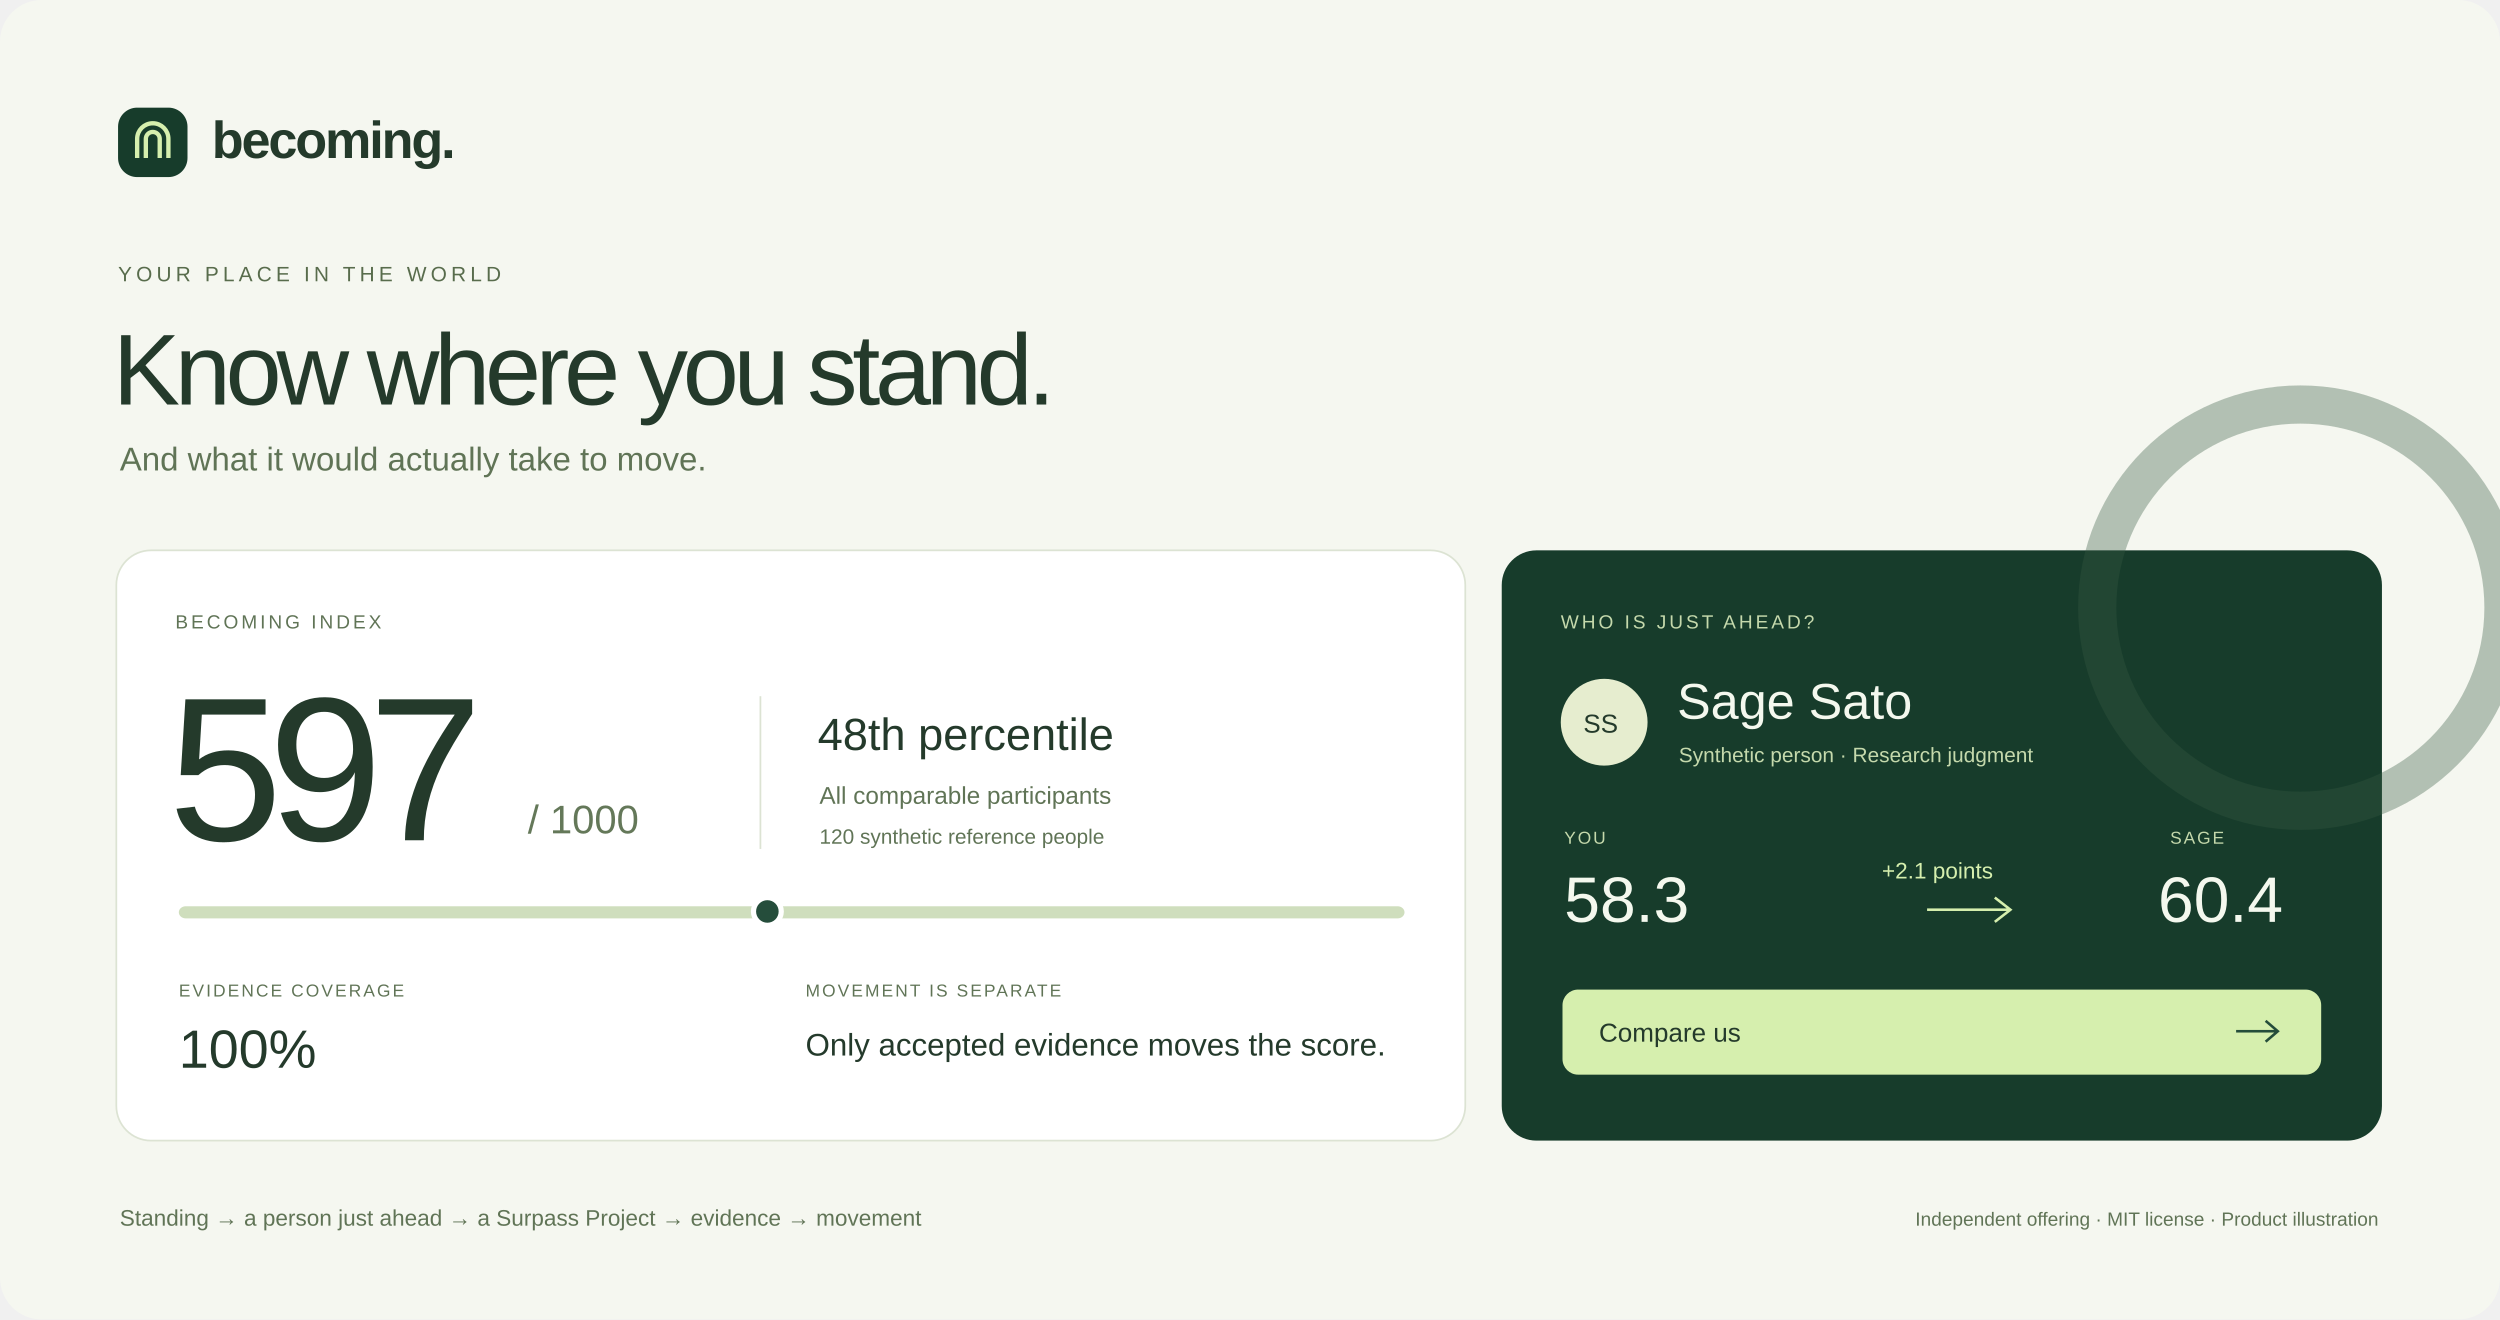
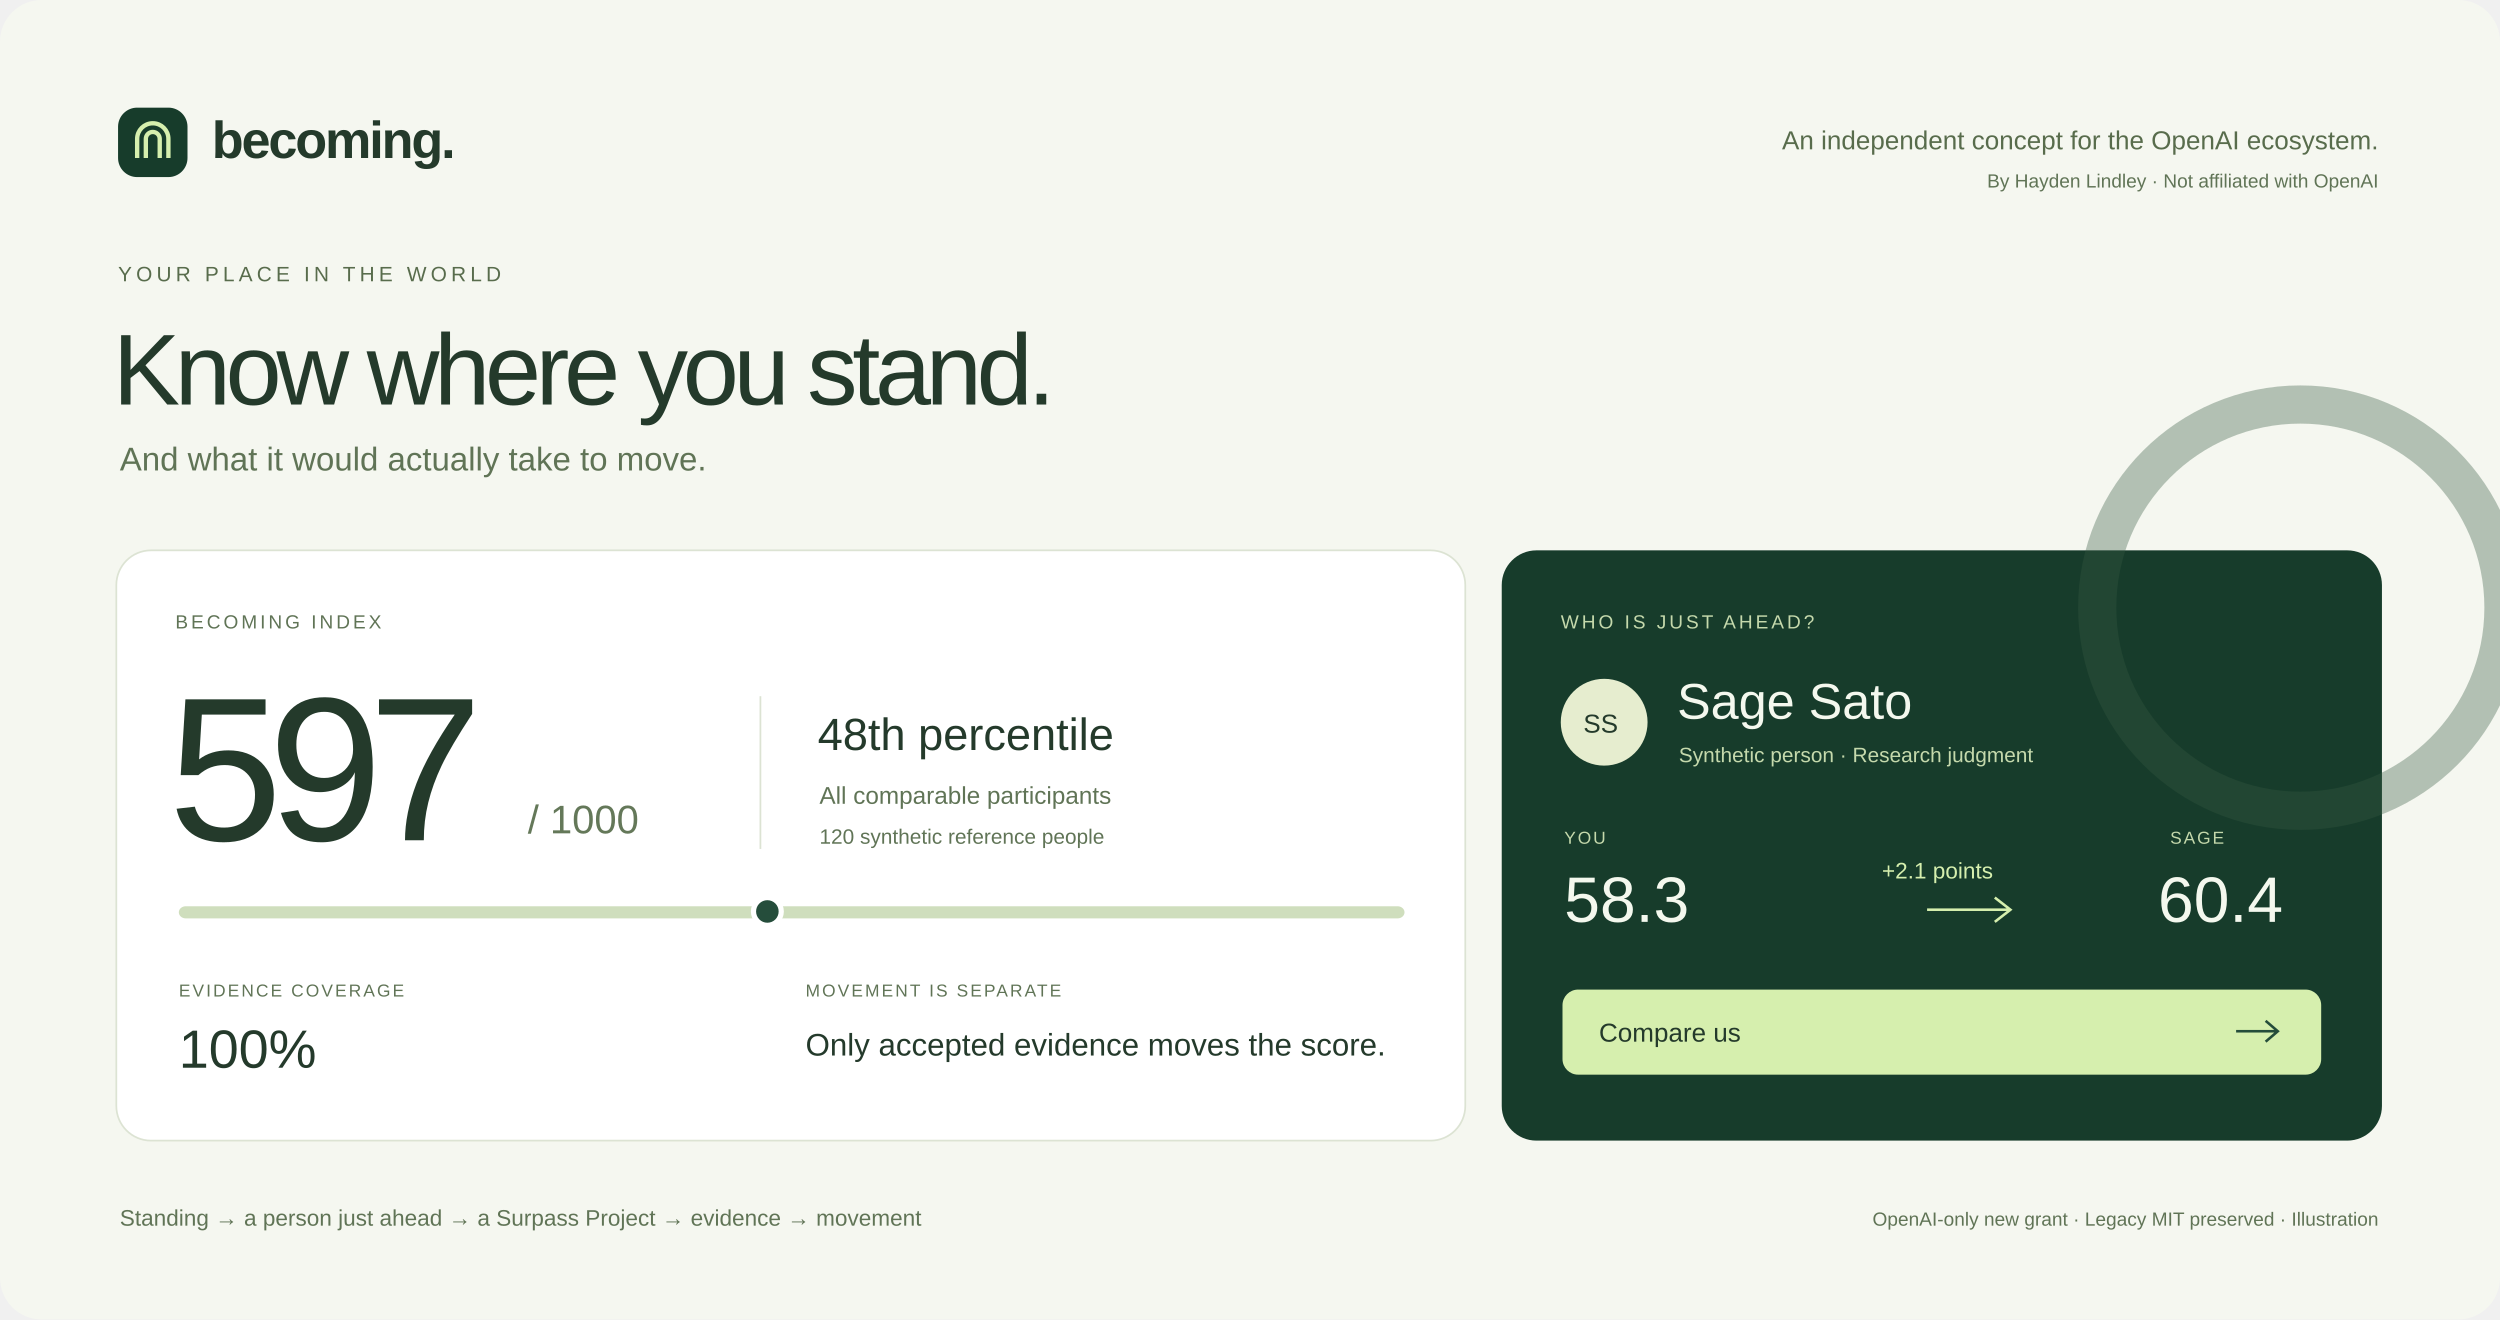
<svg xmlns="http://www.w3.org/2000/svg" width="1440" height="760" viewBox="0 0 1440 760" role="img" aria-labelledby="title description">
  <rect width="1440" height="760" rx="24" fill="#f5f7f0" />
  <g font-family="Arial,Helvetica,sans-serif" fill="#243a2b">
    <rect x="68" y="62" width="40" height="40" rx="11" fill="#173c2b" />
    <path d="M79 91V80a9 9 0 0118 0v11M84 91V80a4 4 0 018 0v11" fill="none" stroke="#d6efae" stroke-width="2.5" />
    <text x="122" y="91" font-size="30" font-weight="600" letter-spacing="-1.2">becoming.</text>
+     <text x="1370" y="86" font-size="15" fill="#586c4c" text-anchor="end">An independent concept for the OpenAI ecosystem.</text>
+     <text x="1370" y="108" font-size="11" fill="#607456" text-anchor="end">By Hayden Lindley · Not affiliated with OpenAI</text>
    <text x="68" y="162" font-size="12" letter-spacing="2.4" fill="#586c4c">YOUR PLACE IN THE WORLD</text>
    <text x="65" y="233" font-size="58" letter-spacing="-3">Know where you stand.</text>
    <text x="69" y="271" font-size="19" fill="#607456">And what it would actually take to move.</text>
    <rect x="67" y="317" width="777" height="340" rx="20" fill="white" stroke="#dce3d3" />
    <text x="101" y="362" font-size="11" letter-spacing="1.7" fill="#607456">BECOMING INDEX</text>
    <text x="97" y="484" font-size="118" letter-spacing="-8">597</text>
    <text x="304" y="480" font-size="23" fill="#647859">/ 1000</text>
    <path d="M438 401v88" stroke="#dce3d3" />
    <text x="471" y="432" font-size="26">48th percentile</text>
    <text x="472" y="463" font-size="14" fill="#607456">All comparable participants</text>
    <text x="472" y="486" font-size="12" fill="#607456">120 synthetic reference people</text>
    <rect x="103" y="522" width="706" height="7" rx="4" fill="#cfdebd" />
    <circle cx="442" cy="525" r="8" fill="#254d3b" stroke="white" stroke-width="3" />
    <text x="103" y="574" font-size="10" letter-spacing="1.2" fill="#607456">EVIDENCE COVERAGE</text>
    <text x="103" y="615" font-size="31">100%</text>
    <text x="464" y="574" font-size="10" letter-spacing="1.2" fill="#607456">MOVEMENT IS SEPARATE</text>
    <text x="464" y="608" font-size="18">Only accepted evidence moves the score.</text>
    <rect x="865" y="317" width="507" height="340" rx="20" fill="#173c2b" />
    <circle cx="1325" cy="350" r="117" fill="none" stroke="#365941" stroke-width="22" opacity=".35" />
    <text x="899" y="362" font-size="11" letter-spacing="1.7" fill="#c5d9ac">WHO IS JUST AHEAD?</text>
    <circle cx="924" cy="416" r="25" fill="#e6edcf" />
    <text x="912" y="422" font-size="15">SS</text>
    <text x="966" y="414" font-size="29" fill="#f4f8ee">Sage Sato</text>
    <text x="967" y="439" font-size="12" fill="#c5d9ac">Synthetic person · Research judgment</text>
    <text x="901" y="486" font-size="10" letter-spacing="1.1" fill="#c5d9ac">YOU</text>
    <text x="901" y="531" font-size="37" fill="#f4f8ee">58.3</text>
    <text x="1084" y="506" font-size="13" fill="#d6efae">+2.1 points</text>
    <path d="M1110 524h48m-9-7 9 7-9 7" fill="none" stroke="#d6efae" stroke-width="1.5" />
    <text x="1250" y="486" font-size="10" letter-spacing="1.1" fill="#c5d9ac">SAGE</text>
    <text x="1243" y="531" font-size="37" fill="#f4f8ee">60.4</text>
    <rect x="900" y="570" width="437" height="49" rx="9" fill="#d6efae" />
    <text x="921" y="600" font-size="15">Compare us</text>
    <path d="M1288 594h24m-7-6 7 6-7 6" fill="none" stroke="#254d3b" stroke-width="1.5" />
    <text x="69" y="706" font-size="13" fill="#607456">Standing → a person just ahead → a Surpass Project → evidence → movement</text>
-     <text x="1370" y="706" font-size="11" fill="#607456" text-anchor="end">Independent offering · MIT license · Product illustration</text>
+     <text x="1370" y="706" font-size="11" fill="#607456" text-anchor="end">OpenAI-only new grant · Legacy MIT preserved · Illustration</text>
  </g>
</svg>
